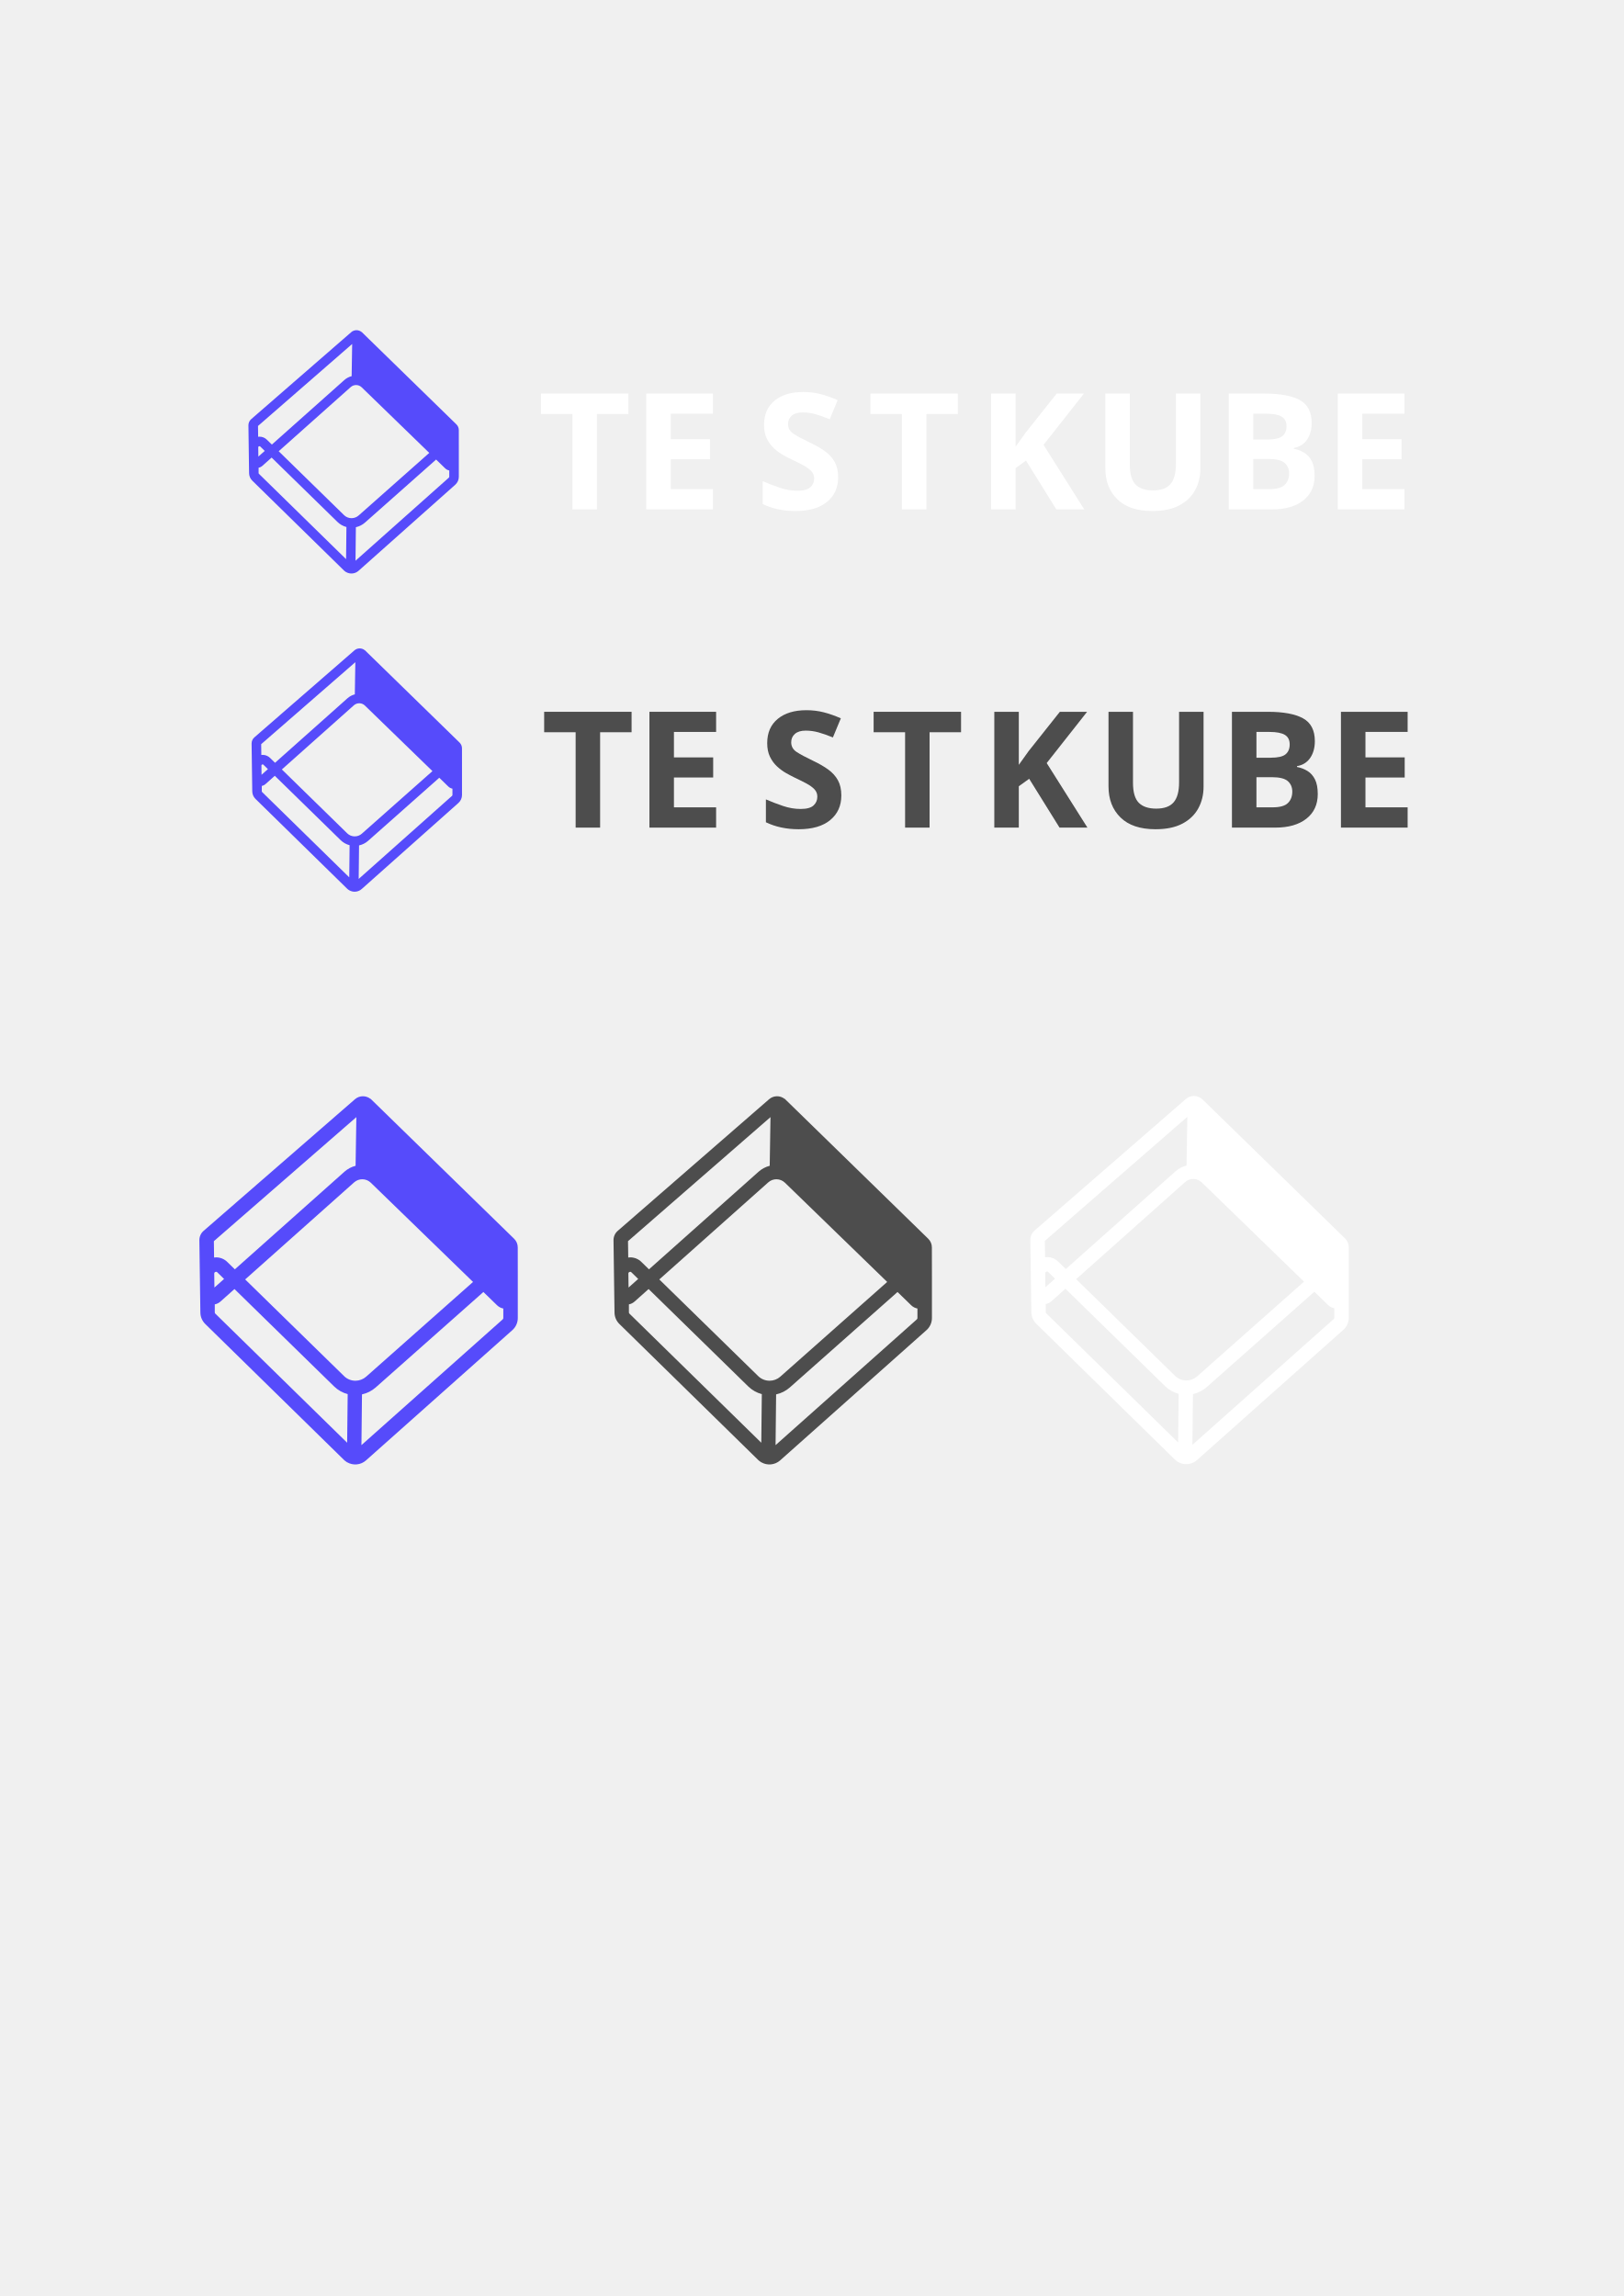
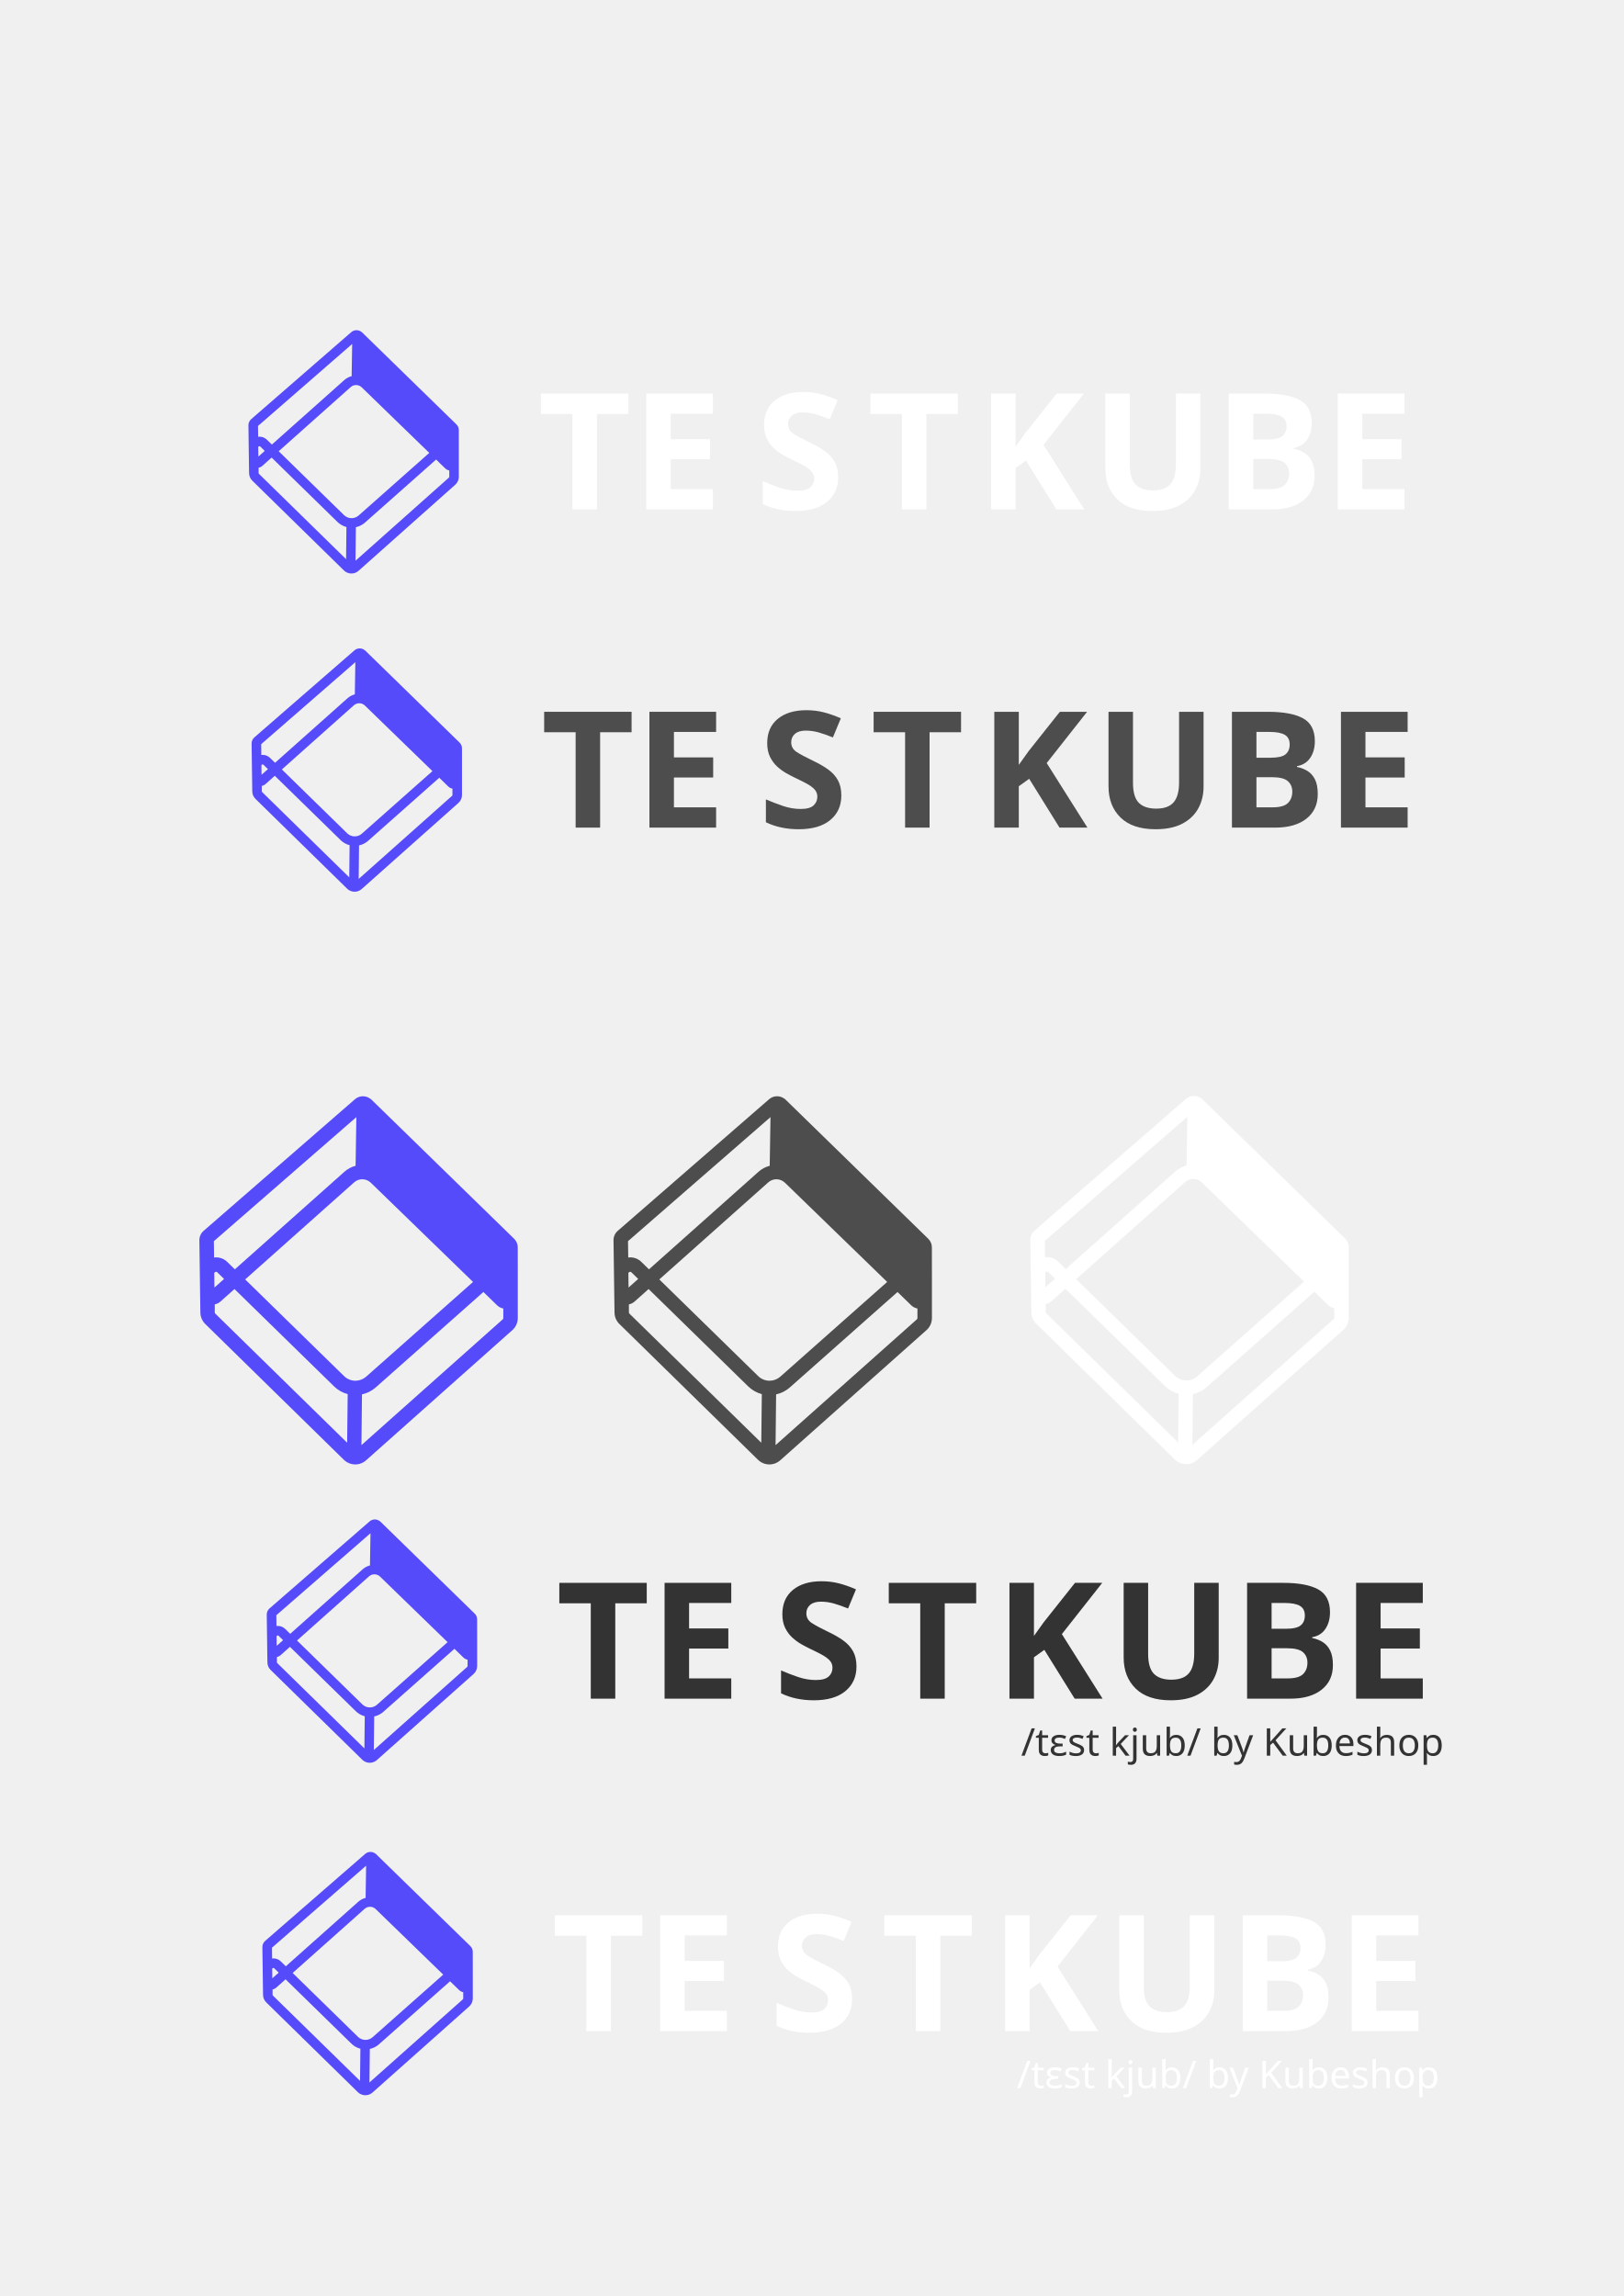
<svg xmlns="http://www.w3.org/2000/svg" width="210mm" height="297mm" viewBox="0 0 210 297" version="1.1" id="svg5">
  <defs id="defs2">
    <style id="style25">.cls-1{font-size:120px;font-family:Rubik-Black, Rubik;font-weight:800;}.cls-1,.cls-5{fill:#fff;}.cls-2{letter-spacing:-0.01em;}.cls-3{letter-spacing:-0.01em;}.cls-4{letter-spacing:0em;}</style>
    <style id="style1015">.cls-1{fill:#fff;}</style>
  </defs>
  <g id="layer1">
    <g id="Layer_2-2" data-name="Layer 2" transform="matrix(0.1748335,0,0,0.1748335,32.12965,42.71292)">
      <text class="cls-1" transform="translate(214.02,132.59)" id="text37">TE<tspan class="cls-2" x="160.92" y="0" id="tspan29">S</tspan>
        <tspan x="243.72" y="0" id="tspan31">T</tspan>
        <tspan class="cls-3" x="324.6" y="0" id="tspan33">K</tspan>
        <tspan class="cls-4" x="409.68" y="0" id="tspan35">UBE</tspan>
      </text>
      <path class="cls-5" d="m 155.63,73.91 a 5.87,5.87 0 0 0 -1.8,-4.26 L 84.11,1.65 83.92,1.48 V 1.34 h -0.21 a 5.94,5.94 0 0 0 -7.66,0.12 l -74,64.36 A 6,6 0 0 0 0,70.4 L 0.35,96 v 0 l 0.14,9.78 a 7.93,7.93 0 0 0 2.37,5.55 l 67.79,66.43 a 7.9,7.9 0 0 0 1.43,1.1 v 0.08 h 0.14 a 7.9,7.9 0 0 0 9.24,-0.92 L 153,114.34 a 7.89,7.89 0 0 0 2.65,-5.91 V 89 89 Z m -79.36,65.17 a 7.88,7.88 0 0 1 -5.53,-2.25 L 22.39,89.56 75.67,42.08 a 6,6 0 0 1 8.11,0.17 l 50,48.53 -52.25,46.31 a 7.92,7.92 0 0 1 -5.26,1.99 z M 76.74,10.2 76.36,34 A 13,13 0 0 0 71,36.82 l -53.66,47.8 -3.66,-3.57 a 7.75,7.75 0 0 0 -5.48,-2.28 9.1,9.1 0 0 0 -1,0.08 l -0.11,-8 z M 7.32,90.78 7.27,86.72 a 0.74,0.74 0 0 1 0.2,-0.6 1.11,1.11 0 0 1 0.73,-0.3 0.74,0.74 0 0 1 0.56,0.26 l 3.31,3.24 -4.71,4.19 z m 0.47,15.5 a 0.87,0.87 0 0 1 -0.26,-0.61 v -3.92 a 5.82,5.82 0 0 0 2.79,-1.4 l 6.84,-6.1 48.7,47.61 a 14.92,14.92 0 0 0 6.64,3.76 l -0.26,23.77 z m 140.49,2.8 -69.06,61.48 0.27,-24.8 a 14.94,14.94 0 0 0 6.71,-3.4 l 52.64,-46.66 6.67,6.48 a 5.92,5.92 0 0 0 3.06,1.6 v 4.65 a 0.88,0.88 0 0 1 -0.29,0.65 z" id="path39" style="fill:#564bfb;fill-opacity:1" />
    </g>
    <g id="Layer_2-2-7" data-name="Layer 2" transform="matrix(0.1748335,0,0,0.1748335,32.54039,83.87498)">
      <text class="cls-1" transform="translate(214.02,132.59)" id="text37-0" style="fill:#4d4d4d">TE<tspan class="cls-2" x="160.92" y="0" id="tspan29-3" style="fill:#4d4d4d">S</tspan>
        <tspan x="243.72" y="0" id="tspan31-9" style="fill:#4d4d4d">T</tspan>
        <tspan class="cls-3" x="324.6" y="0" id="tspan33-8" style="fill:#4d4d4d">K</tspan>
        <tspan class="cls-4" x="409.68" y="0" id="tspan35-6" style="fill:#4d4d4d">UBE</tspan>
      </text>
      <path class="cls-5" d="m 155.63,73.91 a 5.87,5.87 0 0 0 -1.8,-4.26 L 84.11,1.65 83.92,1.48 V 1.34 h -0.21 a 5.94,5.94 0 0 0 -7.66,0.12 l -74,64.36 A 6,6 0 0 0 0,70.4 L 0.35,96 v 0 l 0.14,9.78 a 7.93,7.93 0 0 0 2.37,5.55 l 67.79,66.43 a 7.9,7.9 0 0 0 1.43,1.1 v 0.08 h 0.14 a 7.9,7.9 0 0 0 9.24,-0.92 L 153,114.34 a 7.89,7.89 0 0 0 2.65,-5.91 V 89 89 Z m -79.36,65.17 a 7.88,7.88 0 0 1 -5.53,-2.25 L 22.39,89.56 75.67,42.08 a 6,6 0 0 1 8.11,0.17 l 50,48.53 -52.25,46.31 a 7.92,7.92 0 0 1 -5.26,1.99 z M 76.74,10.2 76.36,34 A 13,13 0 0 0 71,36.82 l -53.66,47.8 -3.66,-3.57 a 7.75,7.75 0 0 0 -5.48,-2.28 9.1,9.1 0 0 0 -1,0.08 l -0.11,-8 z M 7.32,90.78 7.27,86.72 a 0.74,0.74 0 0 1 0.2,-0.6 1.11,1.11 0 0 1 0.73,-0.3 0.74,0.74 0 0 1 0.56,0.26 l 3.31,3.24 -4.71,4.19 z m 0.47,15.5 a 0.87,0.87 0 0 1 -0.26,-0.61 v -3.92 a 5.82,5.82 0 0 0 2.79,-1.4 l 6.84,-6.1 48.7,47.61 a 14.92,14.92 0 0 0 6.64,3.76 l -0.26,23.77 z m 140.49,2.8 -69.06,61.48 0.27,-24.8 a 14.94,14.94 0 0 0 6.71,-3.4 l 52.64,-46.66 6.67,6.48 a 5.92,5.92 0 0 0 3.06,1.6 v 4.65 a 0.88,0.88 0 0 1 -0.29,0.65 z" id="path39-5" style="fill:#564bfb;fill-opacity:1" />
    </g>
+     <g id="Layer_2-2-7-6" data-name="Layer 2" transform="matrix(0.1748335,0,0,0.1748335,34.49997,196.5505)">
+       <text class="cls-1" transform="translate(214.02,132.59)" id="text37-0-3" style="fill:#333333">TE<tspan class="cls-2" x="160.92" y="0" id="tspan29-3-4" style="fill:#333333">S</tspan>
+         <tspan x="243.72" y="0" id="tspan31-9-0" style="fill:#333333">T</tspan>
+         <tspan class="cls-3" x="324.6" y="0" id="tspan33-8-6" style="fill:#333333">K</tspan>
+         <tspan class="cls-4" x="409.68" y="0" id="tspan35-6-0" style="fill:#333333">UBE</tspan>
+       </text>
+       <path class="cls-5" d="m 155.63,73.91 a 5.87,5.87 0 0 0 -1.8,-4.26 L 84.11,1.65 83.92,1.48 V 1.34 h -0.21 a 5.94,5.94 0 0 0 -7.66,0.12 l -74,64.36 A 6,6 0 0 0 0,70.4 L 0.35,96 v 0 l 0.14,9.78 a 7.93,7.93 0 0 0 2.37,5.55 l 67.79,66.43 a 7.9,7.9 0 0 0 1.43,1.1 v 0.08 h 0.14 a 7.9,7.9 0 0 0 9.24,-0.92 L 153,114.34 a 7.89,7.89 0 0 0 2.65,-5.91 V 89 89 Z m -79.36,65.17 a 7.88,7.88 0 0 1 -5.53,-2.25 L 22.39,89.56 75.67,42.08 a 6,6 0 0 1 8.11,0.17 l 50,48.53 -52.25,46.31 a 7.92,7.92 0 0 1 -5.26,1.99 z M 76.74,10.2 76.36,34 A 13,13 0 0 0 71,36.82 l -53.66,47.8 -3.66,-3.57 a 7.75,7.75 0 0 0 -5.48,-2.28 9.1,9.1 0 0 0 -1,0.08 l -0.11,-8 z M 7.32,90.78 7.27,86.72 a 0.74,0.74 0 0 1 0.2,-0.6 1.11,1.11 0 0 1 0.73,-0.3 0.74,0.74 0 0 1 0.56,0.26 l 3.31,3.24 -4.71,4.19 z m 0.47,15.5 a 0.87,0.87 0 0 1 -0.26,-0.61 v -3.92 a 5.82,5.82 0 0 0 2.79,-1.4 l 6.84,-6.1 48.7,47.61 a 14.92,14.92 0 0 0 6.64,3.76 l -0.26,23.77 z m 140.49,2.8 -69.06,61.48 0.27,-24.8 a 14.94,14.94 0 0 0 6.71,-3.4 l 52.64,-46.66 6.67,6.48 a 5.92,5.92 0 0 0 3.06,1.6 v 4.65 a 0.88,0.88 0 0 1 -0.29,0.65 z" id="path39-5-4" style="fill:#564bfb;fill-opacity:1" />
+       <text xml:space="preserve" style="font-style:normal;font-weight:normal;font-size:28.249px;line-height:1.25;font-family:sans-serif;fill:#333333;fill-opacity:1;stroke:none;stroke-width:1.513" x="558.02" y="174.758" id="text5003">
+         <tspan id="tspan5001" style="font-style:normal;font-variant:normal;font-weight:normal;font-stretch:normal;font-size:28.249px;font-family:Rubik;-inkscape-font-specification:Rubik;fill:#333333;stroke-width:1.513" x="558.02" y="174.758">/tɛst kjub/ by Kubeshop</tspan>
+       </text>
+     </g>
+     <g id="Layer_2-2-7-6-0" data-name="Layer 2" transform="matrix(0.1748335,0,0,0.1748335,33.93473,239.5566)">
+       <text class="cls-1" transform="translate(214.02,132.59)" id="text37-0-3-1" style="fill:#ffffff">TE<tspan class="cls-2" x="160.92" y="0" id="tspan29-3-4-6" style="fill:#ffffff">S</tspan>
+         <tspan x="243.72" y="0" id="tspan31-9-0-4" style="fill:#ffffff">T</tspan>
+         <tspan class="cls-3" x="324.6" y="0" id="tspan33-8-6-4" style="fill:#ffffff">K</tspan>
+         <tspan class="cls-4" x="409.68" y="0" id="tspan35-6-0-8" style="fill:#ffffff">UBE</tspan>
+       </text>
+       <path class="cls-5" d="m 155.63,73.91 a 5.87,5.87 0 0 0 -1.8,-4.26 L 84.11,1.65 83.92,1.48 V 1.34 h -0.21 a 5.94,5.94 0 0 0 -7.66,0.12 l -74,64.36 A 6,6 0 0 0 0,70.4 L 0.35,96 v 0 l 0.14,9.78 a 7.93,7.93 0 0 0 2.37,5.55 l 67.79,66.43 a 7.9,7.9 0 0 0 1.43,1.1 v 0.08 h 0.14 a 7.9,7.9 0 0 0 9.24,-0.92 L 153,114.34 a 7.89,7.89 0 0 0 2.65,-5.91 V 89 89 Z m -79.36,65.17 a 7.88,7.88 0 0 1 -5.53,-2.25 L 22.39,89.56 75.67,42.08 a 6,6 0 0 1 8.11,0.17 l 50,48.53 -52.25,46.31 a 7.92,7.92 0 0 1 -5.26,1.99 z M 76.74,10.2 76.36,34 A 13,13 0 0 0 71,36.82 l -53.66,47.8 -3.66,-3.57 a 7.75,7.75 0 0 0 -5.48,-2.28 9.1,9.1 0 0 0 -1,0.08 l -0.11,-8 z M 7.32,90.78 7.27,86.72 a 0.74,0.74 0 0 1 0.2,-0.6 1.11,1.11 0 0 1 0.73,-0.3 0.74,0.74 0 0 1 0.56,0.26 l 3.31,3.24 -4.71,4.19 z m 0.47,15.5 a 0.87,0.87 0 0 1 -0.26,-0.61 v -3.92 a 5.82,5.82 0 0 0 2.79,-1.4 l 6.84,-6.1 48.7,47.61 a 14.92,14.92 0 0 0 6.64,3.76 l -0.26,23.77 z m 140.49,2.8 -69.06,61.48 0.27,-24.8 a 14.94,14.94 0 0 0 6.71,-3.4 l 52.64,-46.66 6.67,6.48 a 5.92,5.92 0 0 0 3.06,1.6 v 4.65 a 0.88,0.88 0 0 1 -0.29,0.65 z" id="path39-5-4-6" style="fill:#564bfb;fill-opacity:1" />
+       <text xml:space="preserve" style="font-style:normal;font-weight:normal;font-size:28.249px;line-height:1.25;font-family:sans-serif;fill:#ffffff;fill-opacity:1;stroke:none;stroke-width:1.513" x="558.02" y="174.758" id="text5003-1">
+         <tspan id="tspan5001-4" style="font-style:normal;font-variant:normal;font-weight:normal;font-stretch:normal;font-size:28.249px;font-family:Rubik;-inkscape-font-specification:Rubik;fill:#ffffff;stroke-width:1.513" x="558.02" y="174.758">/tɛst kjub/ by Kubeshop</tspan>
+       </text>
+     </g>
    <path class="cls-1" d="m 66.963,161.361 a 1.553,1.553 0 0 0 -0.476,-1.127 l -18.447,-17.992 -0.05,-0.045 v -0.037 h -0.056 a 1.572,1.572 0 0 0 -2.027,0.032 L 26.328,159.221 a 1.587,1.587 0 0 0 -0.542,1.212 l 0.093,6.773 v 0 l 0.037,2.588 a 2.098,2.098 0 0 0 0.627,1.468 l 17.936,17.576 a 2.09,2.09 0 0 0 0.378,0.291 v 0.021 h 0.037 a 2.09,2.09 0 0 0 2.445,-0.243 L 66.267,172.058 a 2.088,2.088 0 0 0 0.701,-1.564 v -5.141 0 z m -20.997,17.243 a 2.085,2.085 0 0 1 -1.463,-0.595 L 31.709,165.502 45.806,152.94 a 1.587,1.587 0 0 1 2.146,0.045 l 13.229,12.84 -13.824,12.253 a 2.095,2.095 0 0 1 -1.392,0.527 z m 0.124,-34.099 -0.101,6.297 a 3.44,3.44 0 0 0 -1.418,0.746 L 30.373,164.195 29.405,163.25 a 2.051,2.051 0 0 0 -1.45,-0.603 2.408,2.408 0 0 0 -0.265,0.021 l -0.029,-2.117 z m -18.367,21.32 -0.013,-1.074 a 0.196,0.196 0 0 1 0.053,-0.159 0.294,0.294 0 0 1 0.193,-0.079 0.196,0.196 0 0 1 0.148,0.069 l 0.876,0.857 -1.246,1.109 z m 0.124,4.101 a 0.23,0.23 0 0 1 -0.069,-0.161 v -1.037 a 1.54,1.54 0 0 0 0.738,-0.37 l 1.81,-1.614 12.885,12.597 a 3.948,3.948 0 0 0 1.757,0.995 l -0.069,6.289 z m 37.171,0.741 -18.272,16.267 0.071,-6.562 a 3.953,3.953 0 0 0 1.775,-0.9 l 13.928,-12.345 1.765,1.714 a 1.566,1.566 0 0 0 0.81,0.423 v 1.23 a 0.233,0.233 0 0 1 -0.077,0.172 z" id="path1019" style="stroke-width:0.265;fill:#564bfb;fill-opacity:1" />
    <path class="cls-1" d="m 120.524,161.361 a 1.553,1.553 0 0 0 -0.476,-1.127 l -18.447,-17.992 -0.05,-0.045 v -0.037 h -0.056 a 1.572,1.572 0 0 0 -2.027,0.032 L 79.89,159.221 a 1.587,1.587 0 0 0 -0.542,1.212 l 0.093,6.773 v 0 l 0.037,2.588 a 2.098,2.098 0 0 0 0.627,1.468 l 17.936,17.576 a 2.09,2.09 0 0 0 0.378,0.291 v 0.021 h 0.037 a 2.09,2.09 0 0 0 2.445,-0.243 l 18.928,-16.849 a 2.088,2.088 0 0 0 0.701,-1.564 v -5.141 0 z m -20.997,17.243 A 2.085,2.085 0 0 1 98.064,178.009 L 85.271,165.502 99.368,152.94 a 1.587,1.587 0 0 1 2.146,0.045 l 13.229,12.84 -13.824,12.253 a 2.095,2.095 0 0 1 -1.392,0.527 z m 0.124,-34.099 -0.101,6.297 a 3.44,3.44 0 0 0 -1.418,0.746 L 83.935,164.195 82.967,163.25 a 2.051,2.051 0 0 0 -1.45,-0.603 2.408,2.408 0 0 0 -0.265,0.021 l -0.029,-2.117 z m -18.367,21.32 -0.013,-1.074 a 0.196,0.196 0 0 1 0.053,-0.159 0.294,0.294 0 0 1 0.193,-0.079 0.196,0.196 0 0 1 0.148,0.069 l 0.876,0.857 -1.246,1.109 z m 0.124,4.101 a 0.23,0.23 0 0 1 -0.069,-0.161 v -1.037 a 1.54,1.54 0 0 0 0.738,-0.37 l 1.81,-1.614 12.885,12.597 a 3.948,3.948 0 0 0 1.757,0.995 l -0.069,6.289 z m 37.171,0.741 -18.272,16.267 0.071,-6.562 a 3.953,3.953 0 0 0 1.775,-0.9 l 13.928,-12.345 1.765,1.714 a 1.566,1.566 0 0 0 0.81,0.423 v 1.23 a 0.233,0.233 0 0 1 -0.077,0.172 z" id="path1019-5" style="font-weight:800;font-size:120px;font-family:Rubik-Black, Rubik;fill:#4d4d4d;stroke-width:0.265" />
    <path class="cls-1" d="m 174.435,161.324 a 1.553,1.553 0 0 0 -0.476,-1.127 l -18.447,-17.992 -0.05,-0.045 v -0.037 h -0.056 a 1.572,1.572 0 0 0 -2.027,0.032 l -19.579,17.029 a 1.587,1.587 0 0 0 -0.542,1.212 l 0.093,6.773 v 0 l 0.037,2.588 a 2.098,2.098 0 0 0 0.627,1.468 l 17.936,17.576 a 2.09,2.09 0 0 0 0.378,0.291 v 0.021 h 0.037 a 2.09,2.09 0 0 0 2.445,-0.243 l 18.928,-16.849 a 2.088,2.088 0 0 0 0.701,-1.564 v -5.141 0 z m -20.997,17.243 a 2.085,2.085 0 0 1 -1.463,-0.595 l -12.793,-12.507 14.097,-12.562 a 1.587,1.587 0 0 1 2.146,0.045 l 13.229,12.84 -13.824,12.253 a 2.095,2.095 0 0 1 -1.392,0.527 z m 0.124,-34.099 -0.101,6.297 a 3.44,3.44 0 0 0 -1.418,0.746 l -14.198,12.647 -0.968,-0.945 a 2.051,2.051 0 0 0 -1.45,-0.603 2.408,2.408 0 0 0 -0.265,0.021 l -0.029,-2.117 z m -18.367,21.32 -0.013,-1.074 a 0.196,0.196 0 0 1 0.053,-0.159 0.294,0.294 0 0 1 0.193,-0.079 0.196,0.196 0 0 1 0.148,0.069 l 0.876,0.857 -1.246,1.109 z m 0.124,4.101 a 0.23,0.23 0 0 1 -0.069,-0.161 v -1.037 a 1.54,1.54 0 0 0 0.738,-0.37 l 1.81,-1.614 12.885,12.597 a 3.948,3.948 0 0 0 1.757,0.995 l -0.069,6.289 z m 37.171,0.741 -18.272,16.267 0.071,-6.562 a 3.953,3.953 0 0 0 1.775,-0.9 l 13.928,-12.345 1.765,1.714 a 1.566,1.566 0 0 0 0.81,0.423 v 1.23 a 0.233,0.233 0 0 1 -0.077,0.172 z" id="path1019-5-9" style="font-weight:800;font-size:120px;font-family:Rubik-Black, Rubik;fill:#ffffff;stroke-width:0.265" />
  </g>
</svg>
